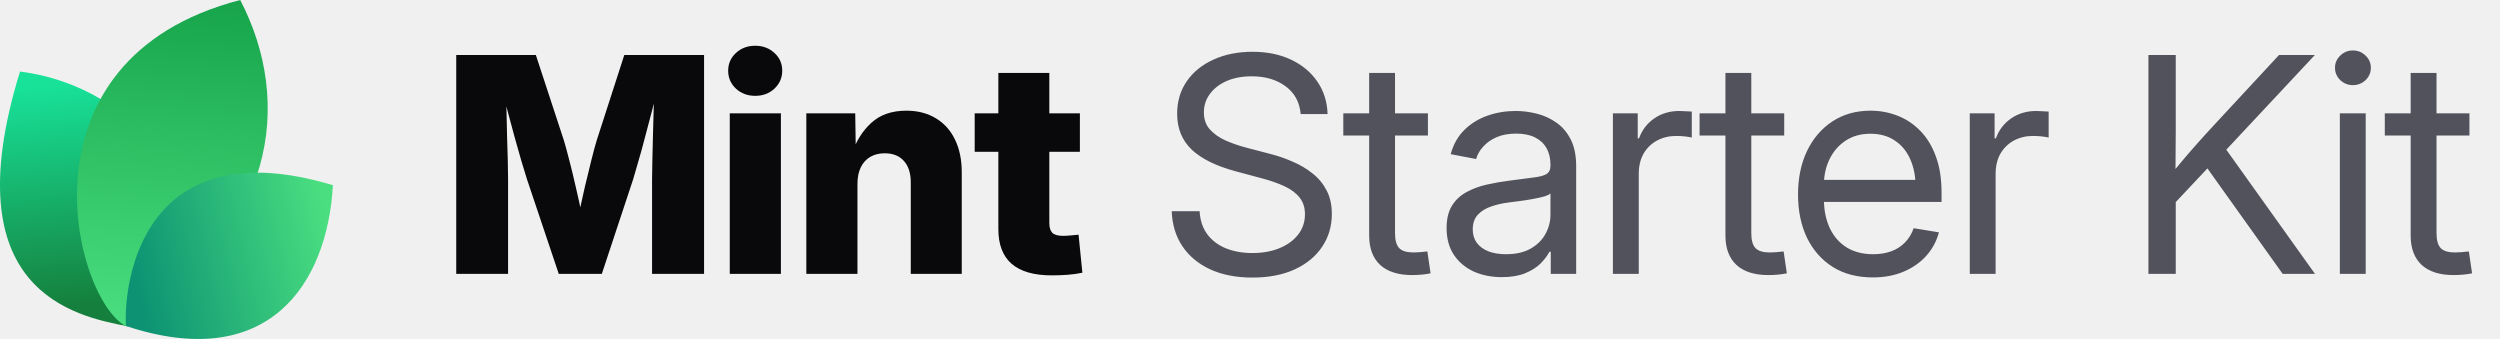
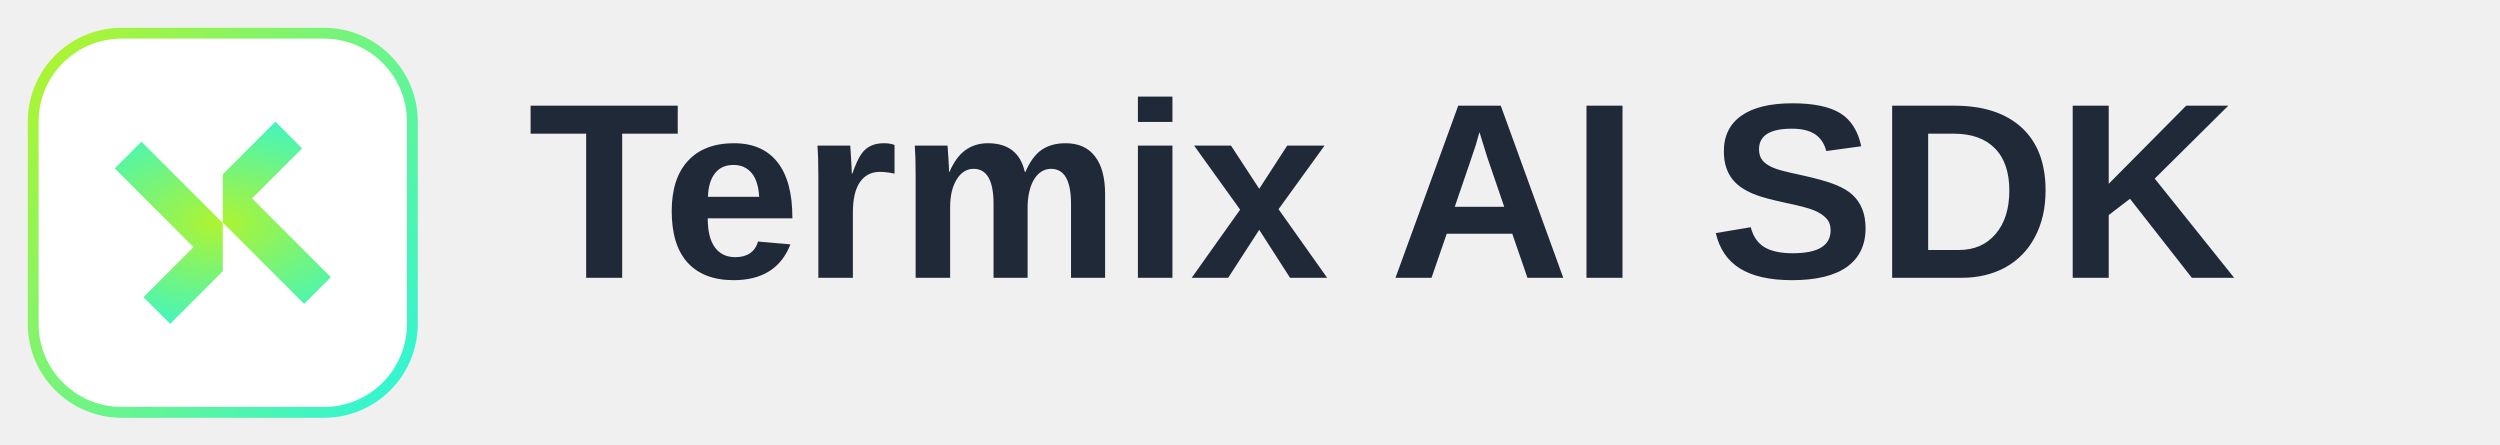
- <svg xmlns="http://www.w3.org/2000/svg" width="177" height="24" viewBox="0 0 177 24" fill="none">
-   <path d="M9.061 23.108C5.268 22.377 -3.391 20.627 1.417 5.064C9.634 6.099 16.973 14.064 9.061 23.108Z" fill="url(#paint0_linear_17557_2020)" />
-   <path d="M8.919 23.094C5.276 21.222 0.784 4.209 17.007 0C20.757 7.193 19.621 16.545 8.919 23.094Z" fill="url(#paint1_linear_17557_2020)" />
-   <path d="M8.914 23.079C8.735 19.882 10.159 9.085 23.57 13.111C23.181 20.123 18.984 26.418 8.914 23.079Z" fill="url(#paint2_linear_17557_2020)" />
-   <path d="M32.301 19.392V3.894H37.938L39.925 9.948C40.036 10.315 40.164 10.787 40.31 11.362C40.462 11.938 40.611 12.552 40.757 13.204C40.91 13.855 41.048 14.483 41.173 15.086C41.305 15.682 41.412 16.192 41.495 16.615H40.695C40.771 16.192 40.871 15.682 40.996 15.086C41.128 14.49 41.267 13.866 41.412 13.214C41.565 12.562 41.714 11.948 41.86 11.373C42.005 10.79 42.133 10.315 42.244 9.948L44.2 3.894H49.848V19.392H46.166V12.704C46.166 12.357 46.173 11.917 46.187 11.383C46.2 10.849 46.214 10.27 46.228 9.646C46.249 9.022 46.266 8.391 46.28 7.753C46.301 7.115 46.311 6.519 46.311 5.964H46.623C46.485 6.561 46.332 7.181 46.166 7.826C45.999 8.471 45.833 9.102 45.666 9.719C45.507 10.336 45.351 10.901 45.198 11.414C45.053 11.928 44.928 12.357 44.824 12.704L42.608 19.392H39.561L37.314 12.704C37.203 12.357 37.072 11.928 36.919 11.414C36.773 10.901 36.614 10.34 36.441 9.729C36.274 9.112 36.104 8.481 35.931 7.836C35.764 7.192 35.608 6.567 35.463 5.964H35.827C35.834 6.512 35.844 7.105 35.858 7.743C35.872 8.374 35.886 9.005 35.9 9.636C35.92 10.26 35.938 10.839 35.952 11.373C35.965 11.907 35.972 12.351 35.972 12.704V19.392H32.301ZM51.668 19.392V8.024H55.288V19.392H51.668ZM53.468 6.786C52.927 6.786 52.473 6.616 52.105 6.276C51.738 5.93 51.554 5.507 51.554 5.007C51.554 4.508 51.738 4.088 52.105 3.749C52.473 3.409 52.927 3.239 53.468 3.239C54.009 3.239 54.463 3.409 54.83 3.749C55.198 4.082 55.382 4.501 55.382 5.007C55.382 5.507 55.198 5.93 54.83 6.276C54.463 6.616 54.009 6.786 53.468 6.786ZM60.708 13.027V19.392H57.088V8.024H60.551L60.593 10.967H60.281C60.593 10.024 61.061 9.268 61.685 8.7C62.309 8.124 63.138 7.836 64.171 7.836C64.975 7.836 65.672 8.017 66.262 8.377C66.851 8.731 67.302 9.234 67.614 9.885C67.933 10.537 68.092 11.307 68.092 12.194V19.392H64.483V12.912C64.483 12.26 64.32 11.754 63.994 11.394C63.675 11.033 63.221 10.853 62.632 10.853C62.25 10.853 61.914 10.936 61.623 11.102C61.332 11.269 61.106 11.515 60.947 11.841C60.787 12.16 60.708 12.555 60.708 13.027ZM76.456 8.024V10.749H69.008V8.024H76.456ZM70.683 5.163H74.292V15.783C74.292 16.102 74.361 16.334 74.5 16.48C74.646 16.625 74.899 16.698 75.259 16.698C75.405 16.698 75.596 16.688 75.831 16.667C76.074 16.646 76.251 16.629 76.362 16.615L76.632 19.309C76.313 19.378 75.963 19.427 75.582 19.455C75.207 19.482 74.836 19.496 74.469 19.496C73.2 19.496 72.25 19.222 71.619 18.674C70.995 18.127 70.683 17.308 70.683 16.22V5.163Z" fill="#09090B" />
-   <path d="M88.667 19.652C87.523 19.652 86.528 19.458 85.682 19.07C84.843 18.681 84.188 18.137 83.716 17.437C83.245 16.736 82.992 15.908 82.957 14.951H84.933C84.968 15.596 85.148 16.14 85.474 16.584C85.8 17.021 86.24 17.354 86.795 17.582C87.35 17.804 87.974 17.915 88.667 17.915C89.388 17.915 90.026 17.801 90.581 17.572C91.143 17.343 91.583 17.024 91.902 16.615C92.228 16.199 92.391 15.717 92.391 15.169C92.391 14.698 92.266 14.306 92.017 13.994C91.767 13.675 91.413 13.408 90.956 13.193C90.498 12.978 89.954 12.787 89.323 12.621L87.502 12.132C86.123 11.765 85.082 11.255 84.382 10.603C83.689 9.944 83.342 9.095 83.342 8.055C83.342 7.174 83.571 6.404 84.028 5.746C84.486 5.087 85.117 4.577 85.921 4.217C86.726 3.849 87.645 3.666 88.678 3.666C89.718 3.666 90.63 3.853 91.413 4.227C92.204 4.602 92.824 5.122 93.275 5.787C93.726 6.446 93.965 7.209 93.993 8.076H92.089C92.013 7.23 91.656 6.574 91.018 6.11C90.387 5.638 89.586 5.403 88.615 5.403C87.95 5.403 87.36 5.513 86.847 5.735C86.341 5.957 85.946 6.262 85.661 6.651C85.377 7.032 85.235 7.469 85.235 7.961C85.235 8.447 85.377 8.849 85.661 9.168C85.946 9.48 86.317 9.74 86.774 9.948C87.232 10.149 87.724 10.319 88.251 10.457L89.884 10.884C90.439 11.023 90.977 11.206 91.496 11.435C92.023 11.657 92.495 11.934 92.911 12.267C93.334 12.593 93.67 12.995 93.92 13.474C94.17 13.945 94.294 14.504 94.294 15.149C94.294 16.015 94.066 16.788 93.608 17.468C93.157 18.148 92.512 18.681 91.673 19.07C90.834 19.458 89.832 19.652 88.667 19.652ZM101.097 8.024V9.594H95.106V8.024H101.097ZM96.937 5.163H98.767V16.521C98.767 17 98.865 17.347 99.059 17.562C99.26 17.77 99.6 17.874 100.078 17.874C100.21 17.874 100.366 17.867 100.546 17.853C100.733 17.832 100.903 17.815 101.056 17.801L101.285 19.351C101.097 19.392 100.886 19.423 100.65 19.444C100.414 19.465 100.189 19.475 99.974 19.475C98.996 19.475 98.244 19.236 97.717 18.758C97.197 18.272 96.937 17.579 96.937 16.677V5.163ZM106.33 19.621C105.595 19.621 104.932 19.489 104.343 19.226C103.754 18.955 103.285 18.564 102.939 18.05C102.592 17.53 102.419 16.896 102.419 16.147C102.419 15.495 102.547 14.965 102.804 14.556C103.06 14.146 103.403 13.828 103.833 13.599C104.263 13.363 104.742 13.186 105.269 13.068C105.796 12.95 106.333 12.857 106.881 12.787C107.574 12.69 108.132 12.617 108.555 12.569C108.978 12.52 109.287 12.441 109.481 12.33C109.675 12.212 109.772 12.014 109.772 11.737V11.654C109.772 11.203 109.679 10.815 109.492 10.489C109.311 10.163 109.041 9.91 108.68 9.729C108.32 9.549 107.872 9.459 107.338 9.459C106.805 9.459 106.34 9.546 105.945 9.719C105.556 9.892 105.241 10.118 104.998 10.395C104.755 10.665 104.593 10.953 104.509 11.258L102.71 10.915C102.897 10.222 103.22 9.65 103.677 9.199C104.135 8.748 104.679 8.412 105.31 8.19C105.941 7.968 106.607 7.857 107.307 7.857C107.8 7.857 108.295 7.92 108.795 8.044C109.301 8.169 109.765 8.381 110.188 8.679C110.611 8.97 110.951 9.369 111.208 9.875C111.464 10.374 111.593 11.005 111.593 11.768V19.392H109.793V17.822H109.7C109.568 18.085 109.363 18.359 109.086 18.643C108.809 18.921 108.444 19.153 107.994 19.34C107.543 19.527 106.988 19.621 106.33 19.621ZM106.621 17.998C107.321 17.998 107.904 17.867 108.368 17.603C108.84 17.333 109.19 16.986 109.419 16.563C109.654 16.133 109.772 15.682 109.772 15.211V13.692C109.703 13.769 109.554 13.841 109.325 13.911C109.096 13.973 108.829 14.032 108.524 14.088C108.226 14.143 107.921 14.192 107.609 14.233C107.304 14.275 107.033 14.309 106.798 14.337C106.354 14.393 105.938 14.49 105.549 14.628C105.168 14.76 104.86 14.954 104.624 15.211C104.388 15.467 104.27 15.811 104.27 16.241C104.27 16.615 104.367 16.934 104.561 17.198C104.762 17.461 105.04 17.662 105.393 17.801C105.747 17.933 106.156 17.998 106.621 17.998ZM114.193 19.392V8.024H115.951V9.792H116.045C116.253 9.209 116.61 8.741 117.116 8.388C117.622 8.034 118.219 7.857 118.905 7.857C119.058 7.857 119.217 7.864 119.384 7.878C119.55 7.885 119.682 7.892 119.779 7.899V9.74C119.716 9.719 119.578 9.695 119.363 9.667C119.155 9.639 118.922 9.625 118.666 9.625C118.174 9.625 117.726 9.733 117.324 9.948C116.922 10.163 116.603 10.471 116.367 10.874C116.138 11.276 116.024 11.758 116.024 12.319V19.392H114.193ZM126.322 8.024V9.594H120.33V8.024H126.322ZM122.161 5.163H123.992V16.521C123.992 17 124.089 17.347 124.283 17.562C124.484 17.77 124.824 17.874 125.302 17.874C125.434 17.874 125.59 17.867 125.77 17.853C125.958 17.832 126.127 17.815 126.28 17.801L126.509 19.351C126.322 19.392 126.11 19.423 125.874 19.444C125.639 19.465 125.413 19.475 125.198 19.475C124.221 19.475 123.468 19.236 122.941 18.758C122.421 18.272 122.161 17.579 122.161 16.677V5.163ZM132.604 19.642C131.502 19.642 130.555 19.396 129.765 18.903C128.974 18.404 128.364 17.714 127.934 16.834C127.511 15.946 127.3 14.927 127.3 13.775C127.3 12.611 127.511 11.584 127.934 10.697C128.364 9.802 128.964 9.102 129.734 8.596C130.51 8.089 131.408 7.836 132.428 7.836C133.1 7.836 133.738 7.954 134.341 8.19C134.952 8.426 135.489 8.783 135.954 9.261C136.425 9.74 136.793 10.343 137.056 11.071C137.327 11.792 137.462 12.645 137.462 13.63V14.296H128.433V12.735H136.463L135.631 13.297C135.631 12.541 135.506 11.876 135.257 11.3C135.007 10.725 134.643 10.277 134.165 9.958C133.686 9.632 133.107 9.469 132.428 9.469C131.748 9.469 131.162 9.632 130.67 9.958C130.177 10.284 129.796 10.725 129.526 11.279C129.262 11.827 129.13 12.441 129.13 13.12V14.046C129.13 14.864 129.273 15.572 129.557 16.168C129.841 16.757 130.243 17.211 130.763 17.53C131.283 17.842 131.901 17.998 132.615 17.998C133.093 17.998 133.523 17.929 133.905 17.79C134.293 17.645 134.619 17.433 134.882 17.156C135.153 16.879 135.354 16.546 135.486 16.157L137.275 16.449C137.108 17.08 136.81 17.634 136.38 18.113C135.95 18.591 135.413 18.966 134.768 19.236C134.123 19.507 133.402 19.642 132.604 19.642ZM139.459 19.392V8.024H141.217V9.792H141.311C141.519 9.209 141.876 8.741 142.382 8.388C142.888 8.034 143.485 7.857 144.171 7.857C144.324 7.857 144.483 7.864 144.649 7.878C144.816 7.885 144.948 7.892 145.045 7.899V9.74C144.982 9.719 144.844 9.695 144.629 9.667C144.421 9.639 144.188 9.625 143.932 9.625C143.439 9.625 142.992 9.733 142.59 9.948C142.188 10.163 141.869 10.471 141.633 10.874C141.404 11.276 141.29 11.758 141.29 12.319V19.392H139.459ZM153.429 14.961V12.715C153.783 12.257 154.136 11.82 154.49 11.404C154.844 10.981 155.204 10.565 155.572 10.156C155.939 9.74 156.314 9.327 156.695 8.918L161.355 3.894H163.893L157.277 10.967H157.184L153.429 14.961ZM152.108 19.392V3.894H154.043V9.241L154.022 12.559L154.043 13.505V19.392H152.108ZM161.615 19.392L155.967 11.477L157.173 9.969L163.903 19.392H161.615ZM165.661 19.392V8.024H167.492V19.392H165.661ZM166.587 6.027C166.24 6.027 165.942 5.909 165.692 5.673C165.443 5.43 165.318 5.139 165.318 4.799C165.318 4.459 165.443 4.172 165.692 3.936C165.942 3.693 166.24 3.572 166.587 3.572C166.934 3.572 167.232 3.693 167.482 3.936C167.731 4.172 167.856 4.459 167.856 4.799C167.856 5.139 167.731 5.43 167.482 5.673C167.232 5.909 166.934 6.027 166.587 6.027ZM174.836 8.024V9.594H168.844V8.024H174.836ZM170.675 5.163H172.506V16.521C172.506 17 172.603 17.347 172.797 17.562C172.998 17.77 173.338 17.874 173.816 17.874C173.948 17.874 174.104 17.867 174.284 17.853C174.472 17.832 174.641 17.815 174.794 17.801L175.023 19.351C174.836 19.392 174.624 19.423 174.388 19.444C174.153 19.465 173.927 19.475 173.712 19.475C172.735 19.475 171.982 19.236 171.455 18.758C170.935 18.272 170.675 17.579 170.675 16.677V5.163Z" fill="#52525C" />
+ <svg xmlns="http://www.w3.org/2000/svg" width="180" height="32" viewBox="0 0 180 32" fill="none">
+   <g transform="translate(2, 2) scale(0.52)">
+     <rect x="0.75" y="0.75" width="52.5" height="52.5" rx="12.25" fill="white" />
+     <rect x="0.75" y="0.75" width="52.5" height="52.5" rx="12.25" stroke="url(#paint0_linear_1438_11556)" stroke-width="1.5" />
+     <path fill-rule="evenodd" clip-rule="evenodd" d="M31.052 23.628L41.96 34.536L38.265 38.232L27.001 26.968V20.288L34.285 13.003L37.981 16.698L31.052 23.628ZM22.948 30.373L12.04 19.464L15.735 15.769L27 27.033V33.713L19.715 40.997L16.019 37.302L22.948 30.373Z" fill="url(#paint1_radial_1438_11556)" />
+   </g>
+   <text x="38" y="20" font-family="Arial, sans-serif" font-size="18" font-weight="600" fill="#1F2937">
+     Termix AI SDK
+   </text>
  <defs>
-     <linearGradient id="paint0_linear_17557_2020" x1="3.776" y1="5.916" x2="5.232" y2="21.559" gradientUnits="userSpaceOnUse">
-       <stop stop-color="#18E299" />
-       <stop offset="1" stop-color="#15803D" />
+     <linearGradient id="paint0_linear_1438_11556" x1="-5.26988e-07" y1="5.82" x2="54" y2="48.18" gradientUnits="userSpaceOnUse">
+       <stop stop-color="#AEF431" />
+       <stop offset="1" stop-color="#32F5D4" />
    </linearGradient>
-     <linearGradient id="paint1_linear_17557_2020" x1="12.171" y1="-0.718" x2="10.19" y2="22.983" gradientUnits="userSpaceOnUse">
-       <stop stop-color="#16A34A" />
-       <stop offset="1" stop-color="#4ADE80" />
-     </linearGradient>
-     <linearGradient id="paint2_linear_17557_2020" x1="23.133" y1="15.353" x2="9.338" y2="18.52" gradientUnits="userSpaceOnUse">
-       <stop stop-color="#4ADE80" />
-       <stop offset="1" stop-color="#0D9373" />
-     </linearGradient>
+     <radialGradient id="paint1_radial_1438_11556" cx="0" cy="0" r="1" gradientUnits="userSpaceOnUse" gradientTransform="translate(26.5006 27.0029) scale(29 17.196)">
+       <stop stop-color="#AEF431" />
+       <stop offset="1" stop-color="#32F5D4" />
+     </radialGradient>
  </defs>
</svg>
